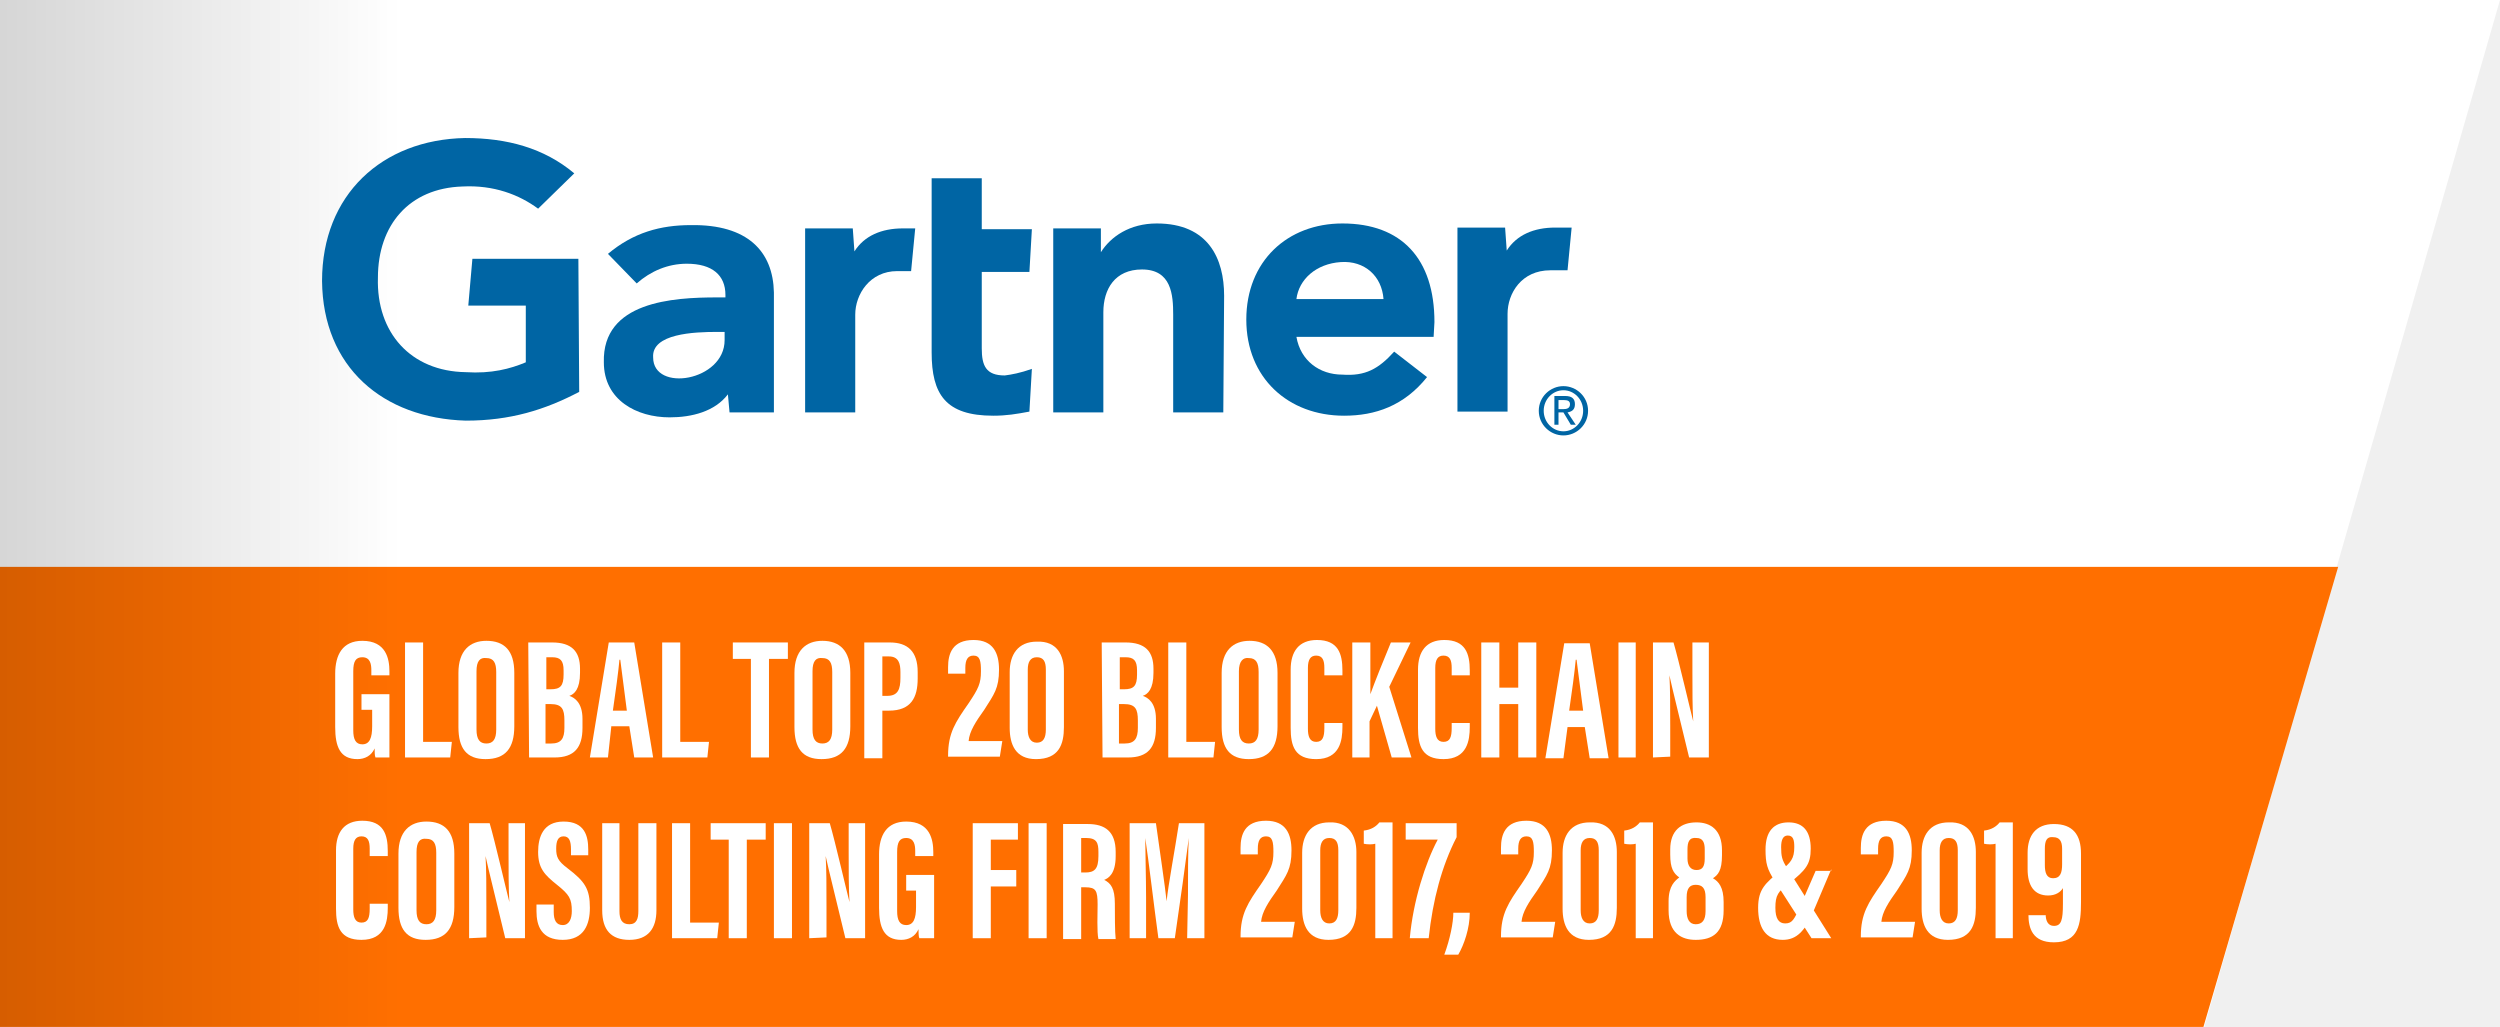
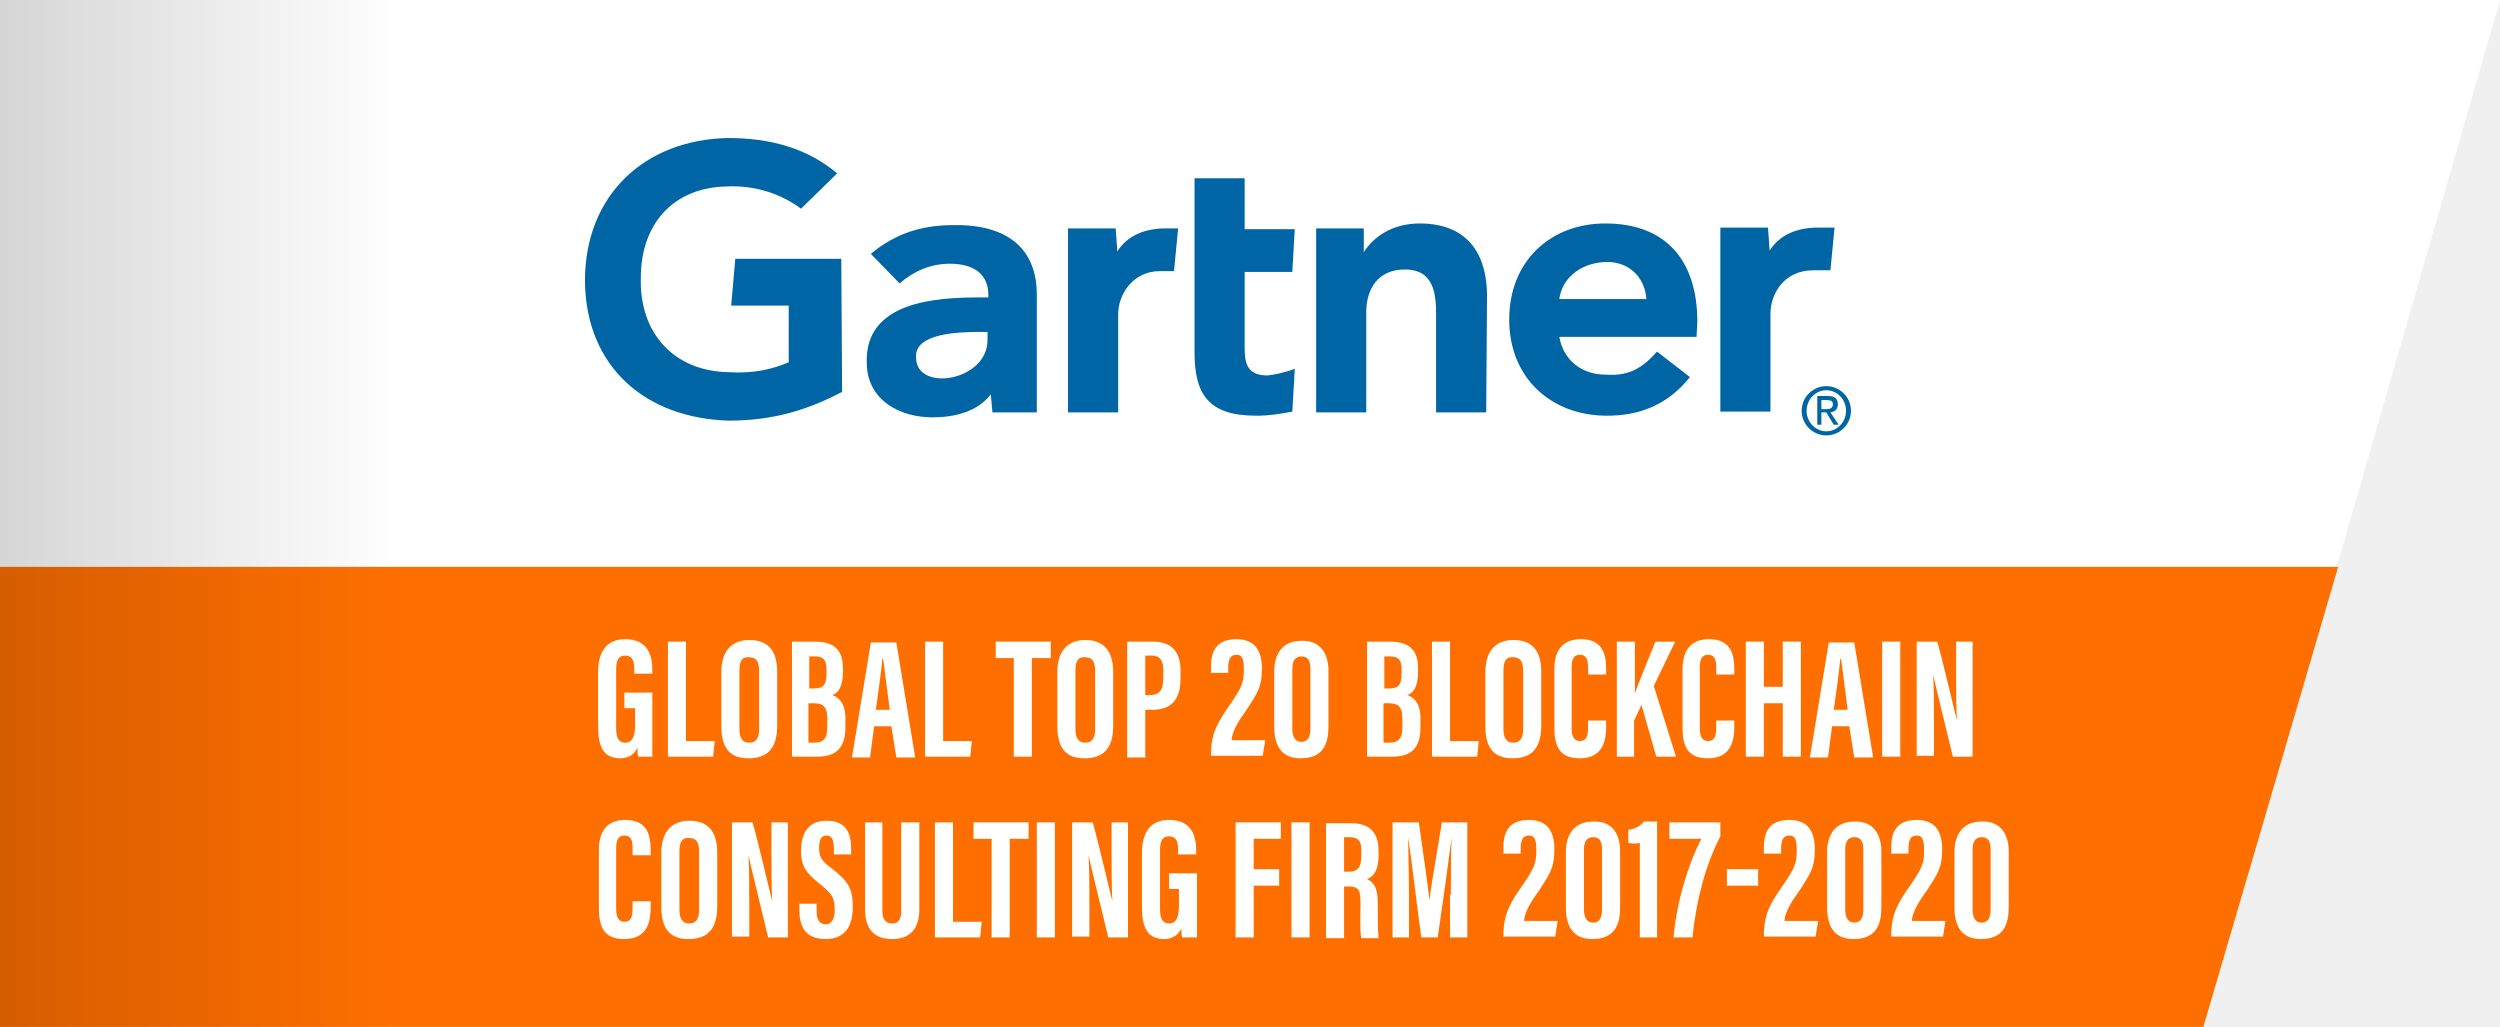
<svg xmlns="http://www.w3.org/2000/svg" version="1.1" id="Layer_1" x="0px" y="0px" viewBox="0 0 304.3 125" style="enable-background:new 0 0 304.3 125;" xml:space="preserve">
  <style type="text/css">
- 	.st0{fill:#ffffff;}
- 	.st1{fill:#ff6f00;}
+ 	.st0{fill:#FFFFFF;}
+ 	.st1{fill:#FF6F00;}
	.st2{opacity:0.2;fill:url(#SVGID_1_);enable-background:new    ;}
	.st3{fill:#0065A4;}
</style>
  <polygon id="Fill-1" class="st0" points="-11.6,0 -11.6,125 268.3,125 304.3,0 62.3,0 " />
  <polygon id="Fill-2" class="st1" points="268.2,125 -11.7,125 -11.7,69 284.6,69 " />
-   <linearGradient id="SVGID_1_" gradientUnits="userSpaceOnUse" x1="-11.6" y1="-890.61" x2="48.9" y2="-890.61" gradientTransform="matrix(1 0 0 -1 0 -828.1102)">
+   <linearGradient id="SVGID_1_" gradientUnits="userSpaceOnUse" x1="-11.6" y1="1658.61" x2="48.9" y2="1658.61" gradientTransform="matrix(1 0 0 1 0 -1596.11)">
    <stop offset="0" style="stop-color:#000000" />
    <stop offset="1" style="stop-color:#000000;stop-opacity:0" />
  </linearGradient>
  <rect x="-11.6" class="st2" width="60.5" height="125" />
  <g>
-     <path id="Fill-16" class="st3" d="M189.7,49.8v-1.1h0.7c0.4,0,0.7,0.1,0.7,0.5c0,0.5-0.4,0.6-0.8,0.6H189.7z M189.7,50.2h0.6   l0.9,1.5h0.6l-1-1.5c0.5-0.1,0.9-0.3,0.9-1s-0.4-1-1.2-1h-1.3v3.5h0.5V50.2z M190.3,53c1.6,0,3-1.3,3-3s-1.4-3-3-3s-3,1.3-3,3   S188.7,53,190.3,53z M187.9,50c0-1.4,1.1-2.5,2.4-2.5c1.3,0,2.4,1.1,2.4,2.5s-1.1,2.5-2.4,2.5S187.9,51.4,187.9,50z" />
-     <path id="Fill-11" class="st3" d="M191.3,27.7l-0.5,5.2h-2.1c-3.5,0-5.2,2.8-5.2,5.3v11.9h-6.1V27.7h5.8l0.2,2.8   c1.2-1.9,3.3-2.8,5.9-2.8H191.3z" />
-     <path id="Fill-12" class="st3" d="M148.9,50.2h-6.1V38.3c0-2.4-0.2-5.5-3.8-5.5c-3.3,0-4.7,2.4-4.7,5.2v12.2h-6.1V27.8h5.8v2.9   c1.2-1.9,3.5-3.5,6.8-3.5c6.3,0,8.2,4.3,8.2,8.8L148.9,50.2z" />
-     <path id="Fill-13" class="st3" d="M125.6,44.9l-0.3,5.2c-1.6,0.3-2.8,0.5-4.4,0.5c-5.8,0-7.5-2.6-7.5-7.7V21.7h6.1v6.2h6.1   l-0.3,5.2h-5.8v9.3c0,2.1,0.5,3.3,2.8,3.3C123.1,45.6,124.2,45.4,125.6,44.9" />
-     <path id="Fill-14" class="st3" d="M111.4,27.8l-0.5,5.2h-1.7c-3.3,0-5.1,2.8-5.1,5.3v11.9H98V27.8h5.8l0.2,2.8   c1.2-1.9,3.3-2.8,5.9-2.8H111.4z" />
-     <path id="Fill-15" class="st3" d="M70.5,47.7c-4.2,2.2-8.4,3.5-13.8,3.5c-10.1-0.3-17.4-6.5-17.5-17c0-10.5,7.3-17.2,17.4-17.4   c5.1,0,9.6,1.2,13.3,4.3l-4.4,4.3c-2.3-1.7-5.4-2.9-9.2-2.7C49.8,22.9,46,27.4,46,33.8c-0.2,6.7,4,11.4,10.7,11.5   c3.1,0.2,5.4-0.4,7.3-1.2v-6.9h-7l0.5-5.7h12.9L70.5,47.7z" />
-     <path id="Fill-16_1_" class="st3" d="M168.4,36.4c-0.2-2.8-2.3-4.7-5.2-4.5c-3,0.2-5.1,2.1-5.4,4.5H168.4z M174.5,41h-16.7   c0.5,2.9,2.8,4.6,5.6,4.6c2.8,0.2,4.4-0.7,6.3-2.8l4,3.1c-2.8,3.5-6.3,4.7-10.1,4.7c-6.8,0-11.9-4.6-11.9-11.7s5-11.7,11.7-11.7   c7.2,0,11.2,4.3,11.2,12L174.5,41z" />
-     <path id="Fill-17" class="st3" d="M88.2,40.4h-0.9c-2.8,0-8,0.2-7.8,3.1c0,4.3,8.7,2.9,8.7-2.1L88.2,40.4z M94.2,35.6v14.6h-5.4   L88.6,48c-1.6,2.1-4.4,2.8-7.1,2.8c-4,0-8-2.1-8-6.7c-0.2-7.4,8.4-7.9,13.8-7.9h1v-0.3c0-2.4-1.6-3.8-4.7-3.8   c-2.3,0-4.4,0.9-6.1,2.4L74,30.9c3.1-2.6,6.4-3.5,10.1-3.5C91,27.3,94.1,30.6,94.2,35.6z" />
+     <path id="Fill-16" class="st3" d="M221.7,49.8v-1.1h0.7c0.4,0,0.7,0.1,0.7,0.5c0,0.5-0.4,0.6-0.8,0.6H221.7z M221.7,50.2h0.6   l0.9,1.5h0.6l-1-1.5c0.5-0.1,0.9-0.3,0.9-1s-0.4-1-1.2-1h-1.3v3.5h0.5V50.2z M222.3,53c1.6,0,3-1.3,3-3s-1.4-3-3-3s-3,1.3-3,3   S220.7,53,222.3,53z M219.9,50c0-1.4,1.1-2.5,2.4-2.5c1.3,0,2.4,1.1,2.4,2.5s-1.1,2.5-2.4,2.5S219.9,51.4,219.9,50z" />
+     <path id="Fill-11" class="st3" d="M223.3,27.7l-0.5,5.2h-2.1c-3.5,0-5.2,2.8-5.2,5.3v11.9h-6.1V27.7h5.8l0.2,2.8   c1.2-1.9,3.3-2.8,5.9-2.8H223.3z" />
+     <path id="Fill-12" class="st3" d="M180.9,50.2h-6.1V38.3c0-2.4-0.2-5.5-3.8-5.5c-3.3,0-4.7,2.4-4.7,5.2v12.2h-6.1V27.8h5.8v2.9   c1.2-1.9,3.5-3.5,6.8-3.5c6.3,0,8.2,4.3,8.2,8.8L180.9,50.2z" />
+     <path id="Fill-13" class="st3" d="M157.6,44.9l-0.3,5.2c-1.6,0.3-2.8,0.5-4.4,0.5c-5.8,0-7.5-2.6-7.5-7.7V21.7h6.1v6.2h6.1   l-0.3,5.2h-5.8v9.3c0,2.1,0.5,3.3,2.8,3.3C155.1,45.6,156.2,45.4,157.6,44.9" />
+     <path id="Fill-14" class="st3" d="M143.4,27.8l-0.5,5.2h-1.7c-3.3,0-5.1,2.8-5.1,5.3v11.9H130V27.8h5.8l0.2,2.8   c1.2-1.9,3.3-2.8,5.9-2.8H143.4z" />
+     <path id="Fill-15" class="st3" d="M102.5,47.7c-4.2,2.2-8.4,3.5-13.8,3.5c-10.1-0.3-17.4-6.5-17.5-17c0-10.5,7.3-17.2,17.4-17.4   c5.1,0,9.6,1.2,13.3,4.3l-4.4,4.3c-2.3-1.7-5.4-2.9-9.2-2.7C81.8,22.9,78,27.4,78,33.8c-0.2,6.7,4,11.4,10.7,11.5   c3.1,0.2,5.4-0.4,7.3-1.2v-6.9h-7l0.5-5.7h12.9L102.5,47.7z" />
+     <path id="Fill-16_1_" class="st3" d="M200.4,36.4c-0.2-2.8-2.3-4.7-5.2-4.5c-3,0.2-5.1,2.1-5.4,4.5H200.4z M206.5,41h-16.7   c0.5,2.9,2.8,4.6,5.6,4.6c2.8,0.2,4.4-0.7,6.3-2.8l4,3.1c-2.8,3.5-6.3,4.7-10.1,4.7c-6.8,0-11.9-4.6-11.9-11.7s5-11.7,11.7-11.7   c7.2,0,11.2,4.3,11.2,12L206.5,41z" />
+     <path id="Fill-17" class="st3" d="M120.2,40.4h-0.9c-2.8,0-8,0.2-7.8,3.1c0,4.3,8.7,2.9,8.7-2.1L120.2,40.4z M126.2,35.6v14.6h-5.4   l-0.2-2.2c-1.6,2.1-4.4,2.8-7.1,2.8c-4,0-8-2.1-8-6.7c-0.2-7.4,8.4-7.9,13.8-7.9h1v-0.3c0-2.4-1.6-3.8-4.7-3.8   c-2.3,0-4.4,0.9-6.1,2.4l-3.5-3.6c3.1-2.6,6.4-3.5,10.1-3.5C123,27.3,126.1,30.6,126.2,35.6z" />
  </g>
  <g>
-     <path class="st0" d="M47.4,92.2h-1.7c-0.1-0.2-0.1-0.8-0.1-1.1c-0.4,0.9-1.2,1.3-2.1,1.3c-2.1,0-2.7-1.5-2.7-3.9V82   c0-2.3,0.9-4,3.3-4c2.9,0,3.3,2.2,3.3,3.7v0.5h-2.2v-0.6c0-0.7-0.1-1.6-1.1-1.6c-0.8,0-1.1,0.5-1.1,1.7v7.2c0,1.1,0.3,1.7,1.1,1.7   c0.9,0,1.2-0.8,1.2-2.2v-2H44v-1.9h3.4V92.2z" />
-     <path class="st0" d="M49.3,78.2h2.2v12.1H55l-0.2,1.9h-5.5V78.2z" />
-     <path class="st0" d="M62.6,81.9v6.5c0,2.7-1.1,4-3.5,4c-2.3,0-3.3-1.3-3.3-3.9v-6.6c0-2.7,1.4-3.9,3.4-3.9   C61.4,78,62.6,79.2,62.6,81.9z M58,81.7v7.1c0,1.2,0.4,1.7,1.2,1.7s1.2-0.5,1.2-1.7v-7c0-1.1-0.3-1.7-1.2-1.7   C58.4,80,58,80.5,58,81.7z" />
-     <path class="st0" d="M64.3,78.2h2.9c2.4,0,3.4,1.1,3.4,3.2v0.5c0,2-0.7,2.6-1.3,2.8c0.6,0.2,1.6,0.8,1.6,2.8v1.1   c0,2.4-1,3.6-3.4,3.6h-3.1L64.3,78.2L64.3,78.2z M67,83.9c1.2,0,1.6-0.4,1.6-1.8v-0.5c0-1.2-0.4-1.6-1.4-1.6h-0.7v3.9H67z    M66.4,90.5h0.7c1.2,0,1.6-0.6,1.6-1.9v-0.9c0-1.4-0.3-2-1.7-2h-0.6V90.5z" />
-     <path class="st0" d="M74.4,88.5L74,92.2h-2.2l2.3-14h3.1l2.3,14h-2.3l-0.6-3.8h-2.2V88.5z M76.3,86.5c-0.3-2.4-0.6-4.6-0.8-6.2   h-0.1c-0.1,1.2-0.5,4.2-0.8,6.2H76.3z" />
-     <path class="st0" d="M80.6,78.2h2.2v12.1h3.5l-0.2,1.9h-5.5V78.2z" />
-     <path class="st0" d="M91.5,80.2h-2.3v-2h6.7v2h-2.3v12h-2.2v-12H91.5z" />
-     <path class="st0" d="M103.5,81.9v6.5c0,2.7-1.1,4-3.5,4c-2.3,0-3.3-1.3-3.3-3.9v-6.6c0-2.7,1.4-3.9,3.4-3.9   C102.2,78,103.5,79.2,103.5,81.9z M98.9,81.7v7.1c0,1.2,0.4,1.7,1.2,1.7c0.8,0,1.2-0.5,1.2-1.7v-7c0-1.1-0.3-1.7-1.2-1.7   C99.3,80,98.9,80.5,98.9,81.7z" />
-     <path class="st0" d="M105.2,78.2h3.1c2.2,0,3.4,1.1,3.4,3.6v0.8c0,2.3-0.8,3.9-3.5,3.9h-0.8v5.8h-2.2V78.2z M107.4,84.7h0.6   c1.3,0,1.6-0.8,1.6-2.2v-0.7c0-1-0.2-1.9-1.4-1.9h-0.8C107.4,79.9,107.4,84.7,107.4,84.7z" />
-     <path class="st0" d="M115.4,92.2V92c0-2.8,0.9-4.1,2.5-6.4c1.2-1.8,1.5-2.4,1.5-3.9c0-1.2-0.1-1.9-0.9-1.9c-0.7,0-1,0.5-1,1.5V82   h-2.1v-0.8c0-1.6,0.5-3.3,3.1-3.3c2.4,0,3.1,1.6,3.1,3.6c0,2.3-0.6,3-1.8,4.9c-1,1.4-1.8,2.6-1.9,3.8h4.1l-0.3,1.9h-6.3V92.2z" />
-     <path class="st0" d="M129.5,81.7v6.8c0,2.1-0.6,3.9-3.4,3.9c-2.5,0-3.2-1.8-3.2-3.8v-6.8c0-2.1,1-3.7,3.3-3.7   C128.7,78,129.5,79.8,129.5,81.7z M125.1,81.5v7.3c0,0.9,0.3,1.6,1.1,1.6c0.8,0,1.1-0.6,1.1-1.6v-7.3c0-1-0.3-1.5-1.1-1.5   S125.1,80.6,125.1,81.5z" />
-     <path class="st0" d="M134.1,78.2h2.9c2.4,0,3.4,1.1,3.4,3.2v0.5c0,2-0.7,2.6-1.3,2.8c0.6,0.2,1.6,0.8,1.6,2.8v1.1   c0,2.4-1,3.6-3.4,3.6h-3.1L134.1,78.2L134.1,78.2z M136.8,83.9c1.2,0,1.6-0.4,1.6-1.8v-0.5c0-1.2-0.4-1.6-1.4-1.6h-0.7v3.9H136.8z    M136.2,90.5h0.7c1.2,0,1.6-0.6,1.6-1.9v-0.9c0-1.4-0.3-2-1.7-2h-0.6V90.5z" />
-     <path class="st0" d="M142.2,78.2h2.2v12.1h3.5l-0.2,1.9h-5.5V78.2z" />
-     <path class="st0" d="M155.5,81.9v6.5c0,2.7-1.1,4-3.5,4c-2.3,0-3.3-1.3-3.3-3.9v-6.6c0-2.7,1.4-3.9,3.4-3.9   C154.2,78,155.5,79.2,155.5,81.9z M150.8,81.7v7.1c0,1.2,0.4,1.7,1.2,1.7s1.2-0.5,1.2-1.7v-7c0-1.1-0.3-1.7-1.2-1.7   C151.3,80,150.8,80.5,150.8,81.7z" />
-     <path class="st0" d="M163.4,88v0.5c0,1.6-0.3,3.9-3.2,3.9c-2.6,0-3.1-1.6-3.1-3.8v-7.1c0-2.2,1-3.6,3.2-3.6c2.6,0,3.1,1.7,3.1,3.7   v0.6h-2.2v-0.9c0-0.9-0.2-1.5-1-1.5c-0.7,0-1,0.5-1,1.5v7.4c0,0.9,0.2,1.6,1,1.6s1-0.6,1-1.7V88H163.4z" />
-     <path class="st0" d="M164.7,78.2h2.1v6.3l0,0c0.5-1.4,1.7-4.4,2.5-6.3h2.4l-2.6,5.4l2.7,8.6h-2.4l-1.8-6.3l-0.9,1.9v4.4h-2.1v-14   H164.7z" />
-     <path class="st0" d="M178.9,88v0.5c0,1.6-0.3,3.9-3.2,3.9c-2.6,0-3.1-1.6-3.1-3.8v-7.1c0-2.2,1-3.6,3.2-3.6c2.6,0,3.1,1.7,3.1,3.7   v0.6h-2.2v-0.9c0-0.9-0.2-1.5-1-1.5c-0.7,0-1,0.5-1,1.5v7.4c0,0.9,0.2,1.6,1,1.6s1-0.6,1-1.7V88H178.9z" />
-     <path class="st0" d="M180.3,78.2h2.2v5.5h2.3v-5.5h2.2v14h-2.2v-6.5h-2.3v6.5h-2.2V78.2z" />
-     <path class="st0" d="M190.8,88.5l-0.5,3.8h-2.2l2.3-14h3.1l2.3,14h-2.3l-0.6-3.8H190.8z M192.7,86.5c-0.3-2.4-0.6-4.6-0.8-6.2h-0.1   c-0.1,1.2-0.5,4.2-0.8,6.2H192.7z" />
-     <path class="st0" d="M199.1,78.2v14H197v-14H199.1z" />
-     <path class="st0" d="M201.2,92.2v-14h2.5c0.6,2,2.2,8.9,2.4,9.6l0,0c-0.1-1.7-0.1-3.7-0.1-6v-3.6h2v14h-2.4   c-0.4-1.7-2.3-9.4-2.4-10l0,0c0.1,1.7,0.1,3.6,0.1,6.1v3.8L201.2,92.2L201.2,92.2z" />
-     <path class="st0" d="M47.2,110v0.5c0,1.6-0.3,3.9-3.2,3.9c-2.6,0-3.1-1.6-3.1-3.8v-7.1c0-2.2,1-3.6,3.2-3.6c2.6,0,3.1,1.7,3.1,3.7   v0.6H45v-0.9c0-0.9-0.2-1.5-1-1.5c-0.7,0-1,0.5-1,1.5v7.4c0,0.9,0.2,1.6,1,1.6s1-0.6,1-1.7V110H47.2z" />
-     <path class="st0" d="M55.3,103.9v6.5c0,2.7-1.1,4-3.5,4c-2.3,0-3.3-1.3-3.3-3.9v-6.6c0-2.7,1.4-3.9,3.4-3.9   C54.1,100,55.3,101.2,55.3,103.9z M50.7,103.7v7.1c0,1.2,0.4,1.7,1.2,1.7s1.2-0.5,1.2-1.7v-7c0-1.1-0.3-1.7-1.2-1.7   C51.1,102,50.7,102.5,50.7,103.7z" />
-     <path class="st0" d="M57.1,114.2v-14h2.5c0.6,2,2.2,8.9,2.4,9.6l0,0c-0.1-1.7-0.1-3.7-0.1-6v-3.6h2v14h-2.4   c-0.4-1.7-2.3-9.4-2.4-10l0,0c0.1,1.7,0.1,3.6,0.1,6.1v3.8L57.1,114.2L57.1,114.2z" />
-     <path class="st0" d="M67.4,110.1v0.9c0,1,0.3,1.6,1.1,1.6c0.8,0,1.1-0.8,1.1-1.7c0-1.5-0.3-2-1.8-3.2s-2.3-2-2.3-4   c0-1.8,0.6-3.7,3.1-3.7c2.6,0,3,1.8,3,3.4v0.7h-2.1v-0.7c0-1-0.2-1.6-0.9-1.6c-0.7,0-0.9,0.6-0.9,1.5c0,1,0.2,1.5,1.4,2.4   c2.1,1.6,2.7,2.5,2.7,4.8c0,2-0.7,3.9-3.3,3.9c-2.6,0-3.2-1.7-3.2-3.5v-0.8L67.4,110.1L67.4,110.1z" />
-     <path class="st0" d="M75.4,100.2v10.7c0,1,0.3,1.6,1.2,1.6c0.9,0,1.1-0.7,1.1-1.6v-10.7h2.2v10.6c0,2.2-1,3.6-3.3,3.6   c-2.2,0-3.3-1.2-3.3-3.6v-10.6H75.4z" />
-     <path class="st0" d="M81.8,100.2H84v12.1h3.5l-0.2,1.9h-5.5V100.2z" />
-     <path class="st0" d="M88.8,102.2h-2.3v-2h6.7v2h-2.3v12h-2.2v-12H88.8z" />
-     <path class="st0" d="M96.4,100.2v14h-2.2v-14H96.4z" />
-     <path class="st0" d="M98.5,114.2v-14h2.5c0.6,2,2.2,8.9,2.4,9.6l0,0c-0.1-1.7-0.1-3.7-0.1-6v-3.6h2v14h-2.4   c-0.4-1.7-2.3-9.4-2.4-10l0,0c0.1,1.7,0.1,3.6,0.1,6.1v3.8L98.5,114.2L98.5,114.2z" />
-     <path class="st0" d="M113.6,114.2h-1.7c-0.1-0.2-0.1-0.8-0.1-1.1c-0.4,0.9-1.2,1.3-2.1,1.3c-2.1,0-2.7-1.5-2.7-3.9V104   c0-2.3,0.9-4,3.3-4c2.9,0,3.3,2.2,3.3,3.7v0.5h-2.2v-0.6c0-0.7-0.1-1.6-1.1-1.6c-0.8,0-1.1,0.5-1.1,1.7v7.2c0,1.1,0.3,1.7,1.1,1.7   c0.9,0,1.2-0.8,1.2-2.2v-2h-1.2v-1.9h3.4v7.7H113.6z" />
-     <path class="st0" d="M118.4,100.2h5.5v2h-3.3v3.7h3.1v2h-3.1v6.3h-2.2V100.2z" />
-     <path class="st0" d="M127.4,100.2v14h-2.2v-14H127.4z" />
-     <path class="st0" d="M131.6,108v6.3h-2.2v-14h3c2.1,0,3.4,0.9,3.4,3.4v0.5c0,2.2-0.9,2.7-1.4,2.9c0.8,0.4,1.3,1,1.3,2.9   c0,1.2,0,3.5,0.1,4.3h-2.1c-0.2-0.8-0.1-3.2-0.1-4.2c0-1.7-0.2-2.1-1.5-2.1L131.6,108L131.6,108z M131.6,106.2h0.5   c1.1,0,1.6-0.4,1.6-2v-0.5c0-1.1-0.2-1.7-1.5-1.7h-0.6V106.2z" />
-     <path class="st0" d="M144.6,109c0-2.4,0-5.4,0.1-7l0,0c-0.3,2.4-1.1,8.1-1.7,12.2h-2c-0.5-3.6-1.2-9.6-1.6-12.2l0,0   c0,1.6,0.1,4.8,0.1,7.2v5h-2v-14h3.2c0.5,3.6,1.1,7.6,1.3,9.5l0,0c0.2-2,1-6.2,1.5-9.5h3.1v14h-2.1L144.6,109L144.6,109z" />
-     <path class="st0" d="M151,114.2V114c0-2.8,0.9-4.1,2.5-6.4c1.2-1.8,1.5-2.4,1.5-3.9c0-1.2-0.1-1.9-0.9-1.9c-0.7,0-1,0.5-1,1.5v0.7   H151v-0.8c0-1.6,0.5-3.3,3.1-3.3c2.4,0,3.1,1.6,3.1,3.6c0,2.3-0.6,3-1.8,4.9c-1,1.4-1.8,2.6-1.9,3.8h4.1l-0.3,1.9H151V114.2z" />
-     <path class="st0" d="M165.1,103.7v6.8c0,2.1-0.6,3.9-3.4,3.9c-2.5,0-3.2-1.8-3.2-3.8v-6.8c0-2.1,1-3.7,3.3-3.7   C164.2,100,165.1,101.8,165.1,103.7z M160.7,103.5v7.3c0,0.9,0.3,1.6,1.1,1.6s1.1-0.6,1.1-1.6v-7.3c0-1-0.3-1.5-1.1-1.5   S160.7,102.6,160.7,103.5z" />
-     <path class="st0" d="M167.4,114.2v-11.5c-0.3,0.1-1,0.1-1.4,0v-1.6c0.9-0.1,1.5-0.5,1.9-1h1.6v14.1H167.4z" />
-     <path class="st0" d="M177.3,100.2v1.7c-1.8,3.5-2.9,7.6-3.4,12.3h-2.3c0.4-4.5,1.9-9.2,3.4-12h-3.9v-2H177.3z" />
-     <path class="st0" d="M175.8,116.2c0.7-1.9,1.1-3.9,1.1-5.1h2c0,1.9-0.7,3.9-1.4,5.1H175.8z" />
-     <path class="st0" d="M182.7,114.2V114c0-2.8,0.9-4.1,2.5-6.4c1.2-1.8,1.5-2.4,1.5-3.9c0-1.2-0.1-1.9-0.9-1.9c-0.7,0-1,0.5-1,1.5   v0.7h-2.1v-0.8c0-1.6,0.5-3.3,3.1-3.3c2.4,0,3.1,1.6,3.1,3.6c0,2.3-0.6,3-1.8,4.9c-1,1.4-1.8,2.6-1.9,3.8h4.1l-0.3,1.9h-6.3V114.2z   " />
-     <path class="st0" d="M196.8,103.7v6.8c0,2.1-0.6,3.9-3.4,3.9c-2.5,0-3.2-1.8-3.2-3.8v-6.8c0-2.1,1-3.7,3.3-3.7   C196,100,196.8,101.8,196.8,103.7z M192.4,103.5v7.3c0,0.9,0.3,1.6,1.1,1.6s1.1-0.6,1.1-1.6v-7.3c0-1-0.3-1.5-1.1-1.5   S192.4,102.6,192.4,103.5z" />
-     <path class="st0" d="M199.1,114.2v-11.5c-0.3,0.1-1,0.1-1.4,0v-1.6c0.9-0.1,1.5-0.5,1.9-1h1.6v14.1H199.1z" />
-     <path class="st0" d="M203.1,110.8v-1.1c0-1.9,0.8-2.5,1.3-2.9c-0.7-0.5-1.1-1.1-1.1-2.8v-0.6c0-2.3,1.3-3.3,3.2-3.3   c1.7,0,3.1,0.9,3.1,3.4v0.6c0,1.9-0.5,2.4-1.1,2.8c0.7,0.4,1.3,1.1,1.3,2.9v1c0,2.7-1.3,3.6-3.4,3.6   C204.7,114.4,203.1,113.6,203.1,110.8z M207.6,110.9v-1.7c0-1.1-0.4-1.5-1.2-1.5c-0.7,0-1.1,0.4-1.1,1.5v1.7c0,0.9,0.3,1.6,1.1,1.6   C207.2,112.5,207.6,112,207.6,110.9z M205.4,103.4v1.1c0,0.9,0.4,1.4,1.1,1.4c0.7,0,1-0.4,1-1.4v-1.1c0-0.8-0.2-1.4-1-1.4   C205.6,101.9,205.4,102.5,205.4,103.4z" />
-     <path class="st0" d="M222.9,105.8l-2.2,5.2c-1,2.3-2,3.4-3.7,3.4c-2.1,0-3-1.5-3-3.9c0-2.3,0.9-3,2.7-4.5c1.3-1,1.7-1.5,1.7-2.9   c0-0.8-0.1-1.4-0.8-1.4c-0.6,0-0.8,0.6-0.8,1.4c0,1.1,0.1,1.6,0.7,2.5l5.4,8.6h-2.4l-4.5-7c-0.9-1.4-1.1-2.1-1.1-3.8   c0-2.2,1-3.3,2.8-3.3s2.7,1.1,2.7,3.2c0,1.9-0.6,2.6-2.6,4.2c-1.4,1-1.7,1.5-1.7,3c0,1.3,0.4,1.9,1.2,1.9c0.9,0,1.1-0.6,1.7-1.8   l2-4.6h1.9V105.8z" />
-     <path class="st0" d="M226.5,114.2V114c0-2.8,0.9-4.1,2.5-6.4c1.2-1.8,1.5-2.4,1.5-3.9c0-1.2-0.1-1.9-0.9-1.9c-0.7,0-1,0.5-1,1.5   v0.7h-2.1v-0.8c0-1.6,0.5-3.3,3.1-3.3c2.4,0,3.1,1.6,3.1,3.6c0,2.3-0.6,3-1.8,4.9c-1,1.4-1.8,2.6-1.9,3.8h4.1l-0.3,1.9h-6.3V114.2z   " />
-     <path class="st0" d="M240.5,103.7v6.8c0,2.1-0.6,3.9-3.4,3.9c-2.5,0-3.2-1.8-3.2-3.8v-6.8c0-2.1,1-3.7,3.3-3.7   C239.7,100,240.5,101.8,240.5,103.7z M236.1,103.5v7.3c0,0.9,0.3,1.6,1.1,1.6s1.1-0.6,1.1-1.6v-7.3c0-1-0.3-1.5-1.1-1.5   C236.4,102,236.1,102.6,236.1,103.5z" />
-     <path class="st0" d="M242.9,114.2v-11.5c-0.3,0.1-1,0.1-1.4,0v-1.6c0.9-0.1,1.5-0.5,1.9-1h1.6v14.1H242.9z" />
-     <path class="st0" d="M249,111.1v0.2c0,0.8,0.3,1.4,1,1.4c0.9,0,1.1-0.7,1.1-2.7v-1.9c-0.3,0.5-0.9,0.9-1.8,0.9   c-1.7,0-2.5-1.2-2.5-3.2v-2c0-2.1,1-3.5,3.2-3.5c2.3,0,3.3,1.3,3.3,3.6v5.9c0,2.7-0.3,4.9-3.3,4.9c-2.6,0-3.1-1.7-3.1-3.4v0.1h2.1   V111.1z M248.9,103.3v2c0,0.9,0.2,1.6,1,1.6c0.9,0,1.1-0.7,1.1-1.7v-1.9c0-0.9-0.3-1.4-1.1-1.4   C249.1,101.8,248.9,102.4,248.9,103.3z" />
+     <path class="st0" d="M79.4,92.1h-1.7c-0.1-0.2-0.1-0.8-0.1-1.1c-0.4,0.9-1.2,1.3-2.1,1.3c-2.1,0-2.7-1.5-2.7-3.9v-6.6   c0-2.3,0.9-4,3.3-4c2.9,0,3.3,2.2,3.3,3.7V82h-2.2v-0.6c0-0.7-0.1-1.6-1.1-1.6c-0.8,0-1.1,0.5-1.1,1.7v7.2c0,1.1,0.3,1.7,1.1,1.7   c0.9,0,1.2-0.8,1.2-2.2v-2H76v-1.9h3.4V92.1z" />
+     <path class="st0" d="M81.3,78.1h2.2v12.1H87l-0.2,1.9h-5.5V78.1z" />
+     <path class="st0" d="M94.6,81.8v6.5c0,2.7-1.1,4-3.5,4c-2.3,0-3.3-1.3-3.3-3.9v-6.6c0-2.7,1.4-3.9,3.4-3.9   C93.4,77.9,94.6,79.1,94.6,81.8z M90,81.6v7.1c0,1.2,0.4,1.7,1.2,1.7c0.8,0,1.2-0.5,1.2-1.7v-7c0-1.1-0.3-1.7-1.2-1.7   C90.4,79.9,90,80.4,90,81.6z" />
+     <path class="st0" d="M96.3,78.1h2.9c2.4,0,3.4,1.1,3.4,3.2v0.5c0,2-0.7,2.6-1.3,2.8c0.6,0.2,1.6,0.8,1.6,2.8v1.1   c0,2.4-1,3.6-3.4,3.6h-3.1V78.1z M99,83.8c1.2,0,1.6-0.4,1.6-1.8v-0.5c0-1.2-0.4-1.6-1.4-1.6h-0.7v3.9H99z M98.4,90.4h0.7   c1.2,0,1.6-0.6,1.6-1.9v-0.9c0-1.4-0.3-2-1.7-2h-0.6V90.4z" />
+     <path class="st0" d="M106.4,88.4l-0.5,3.8h-2.2l2.3-14h3.1l2.3,14h-2.3l-0.6-3.8H106.4z M108.3,86.4c-0.3-2.4-0.6-4.6-0.8-6.2h-0.1   c-0.1,1.2-0.5,4.2-0.8,6.2H108.3z" />
+     <path class="st0" d="M112.6,78.1h2.2v12.1h3.5l-0.2,1.9h-5.5V78.1z" />
+     <path class="st0" d="M123.5,80.1h-2.3v-2h6.7v2h-2.3v12h-2.2V80.1z" />
+     <path class="st0" d="M135.5,81.8v6.5c0,2.7-1.1,4-3.5,4c-2.3,0-3.3-1.3-3.3-3.9v-6.6c0-2.7,1.4-3.9,3.4-3.9   C134.2,77.9,135.5,79.1,135.5,81.8z M130.9,81.6v7.1c0,1.2,0.4,1.7,1.2,1.7c0.8,0,1.2-0.5,1.2-1.7v-7c0-1.1-0.3-1.7-1.2-1.7   C131.3,79.9,130.9,80.4,130.9,81.6z" />
+     <path class="st0" d="M137.2,78.1h3.1c2.2,0,3.4,1.1,3.4,3.6v0.8c0,2.3-0.8,3.9-3.5,3.9h-0.8v5.8h-2.2V78.1z M139.4,84.6h0.6   c1.3,0,1.6-0.8,1.6-2.2v-0.7c0-1-0.2-1.9-1.4-1.9h-0.8V84.6z" />
+     <path class="st0" d="M147.4,92.1v-0.2c0-2.8,0.9-4.1,2.5-6.4c1.2-1.8,1.5-2.4,1.5-3.9c0-1.2-0.1-1.9-0.9-1.9c-0.7,0-1,0.5-1,1.5   v0.7h-2.1v-0.8c0-1.6,0.5-3.3,3.1-3.3c2.4,0,3.1,1.6,3.1,3.6c0,2.3-0.6,3-1.8,4.9c-1,1.4-1.8,2.6-1.9,3.8h4.1l-0.3,1.9H147.4z" />
+     <path class="st0" d="M161.7,81.6v6.8c0,2.1-0.6,3.9-3.4,3.9c-2.5,0-3.2-1.8-3.2-3.8v-6.8c0-2.1,1-3.7,3.3-3.7   C160.8,77.9,161.7,79.7,161.7,81.6z M157.3,81.4v7.3c0,0.9,0.3,1.6,1.1,1.6c0.8,0,1.1-0.6,1.1-1.6v-7.3c0-1-0.3-1.5-1.1-1.5   C157.6,79.9,157.3,80.5,157.3,81.4z" />
+     <path class="st0" d="M166.3,78.1h2.9c2.4,0,3.4,1.1,3.4,3.2v0.5c0,2-0.7,2.6-1.3,2.8c0.6,0.2,1.6,0.8,1.6,2.8v1.1   c0,2.4-1,3.6-3.4,3.6h-3.1V78.1z M169,83.8c1.2,0,1.6-0.4,1.6-1.8v-0.5c0-1.2-0.4-1.6-1.4-1.6h-0.7v3.9H169z M168.4,90.4h0.7   c1.2,0,1.6-0.6,1.6-1.9v-0.9c0-1.4-0.3-2-1.7-2h-0.6V90.4z" />
+     <path class="st0" d="M174.3,78.1h2.2v12.1h3.5l-0.2,1.9h-5.5V78.1z" />
+     <path class="st0" d="M187.6,81.8v6.5c0,2.7-1.1,4-3.5,4c-2.3,0-3.3-1.3-3.3-3.9v-6.6c0-2.7,1.4-3.9,3.4-3.9   C186.4,77.9,187.6,79.1,187.6,81.8z M183,81.6v7.1c0,1.2,0.4,1.7,1.2,1.7c0.8,0,1.2-0.5,1.2-1.7v-7c0-1.1-0.3-1.7-1.2-1.7   C183.4,79.9,183,80.4,183,81.6z" />
+     <path class="st0" d="M195.5,87.9v0.5c0,1.6-0.3,3.9-3.2,3.9c-2.6,0-3.1-1.6-3.1-3.8v-7.1c0-2.2,1-3.6,3.2-3.6   c2.6,0,3.1,1.7,3.1,3.7v0.6h-2.2v-0.9c0-0.9-0.2-1.5-1-1.5c-0.7,0-1,0.5-1,1.5v7.4c0,0.9,0.2,1.6,1,1.6c0.8,0,1-0.6,1-1.7v-0.8   H195.5z" />
+     <path class="st0" d="M196.9,78.1h2.1v6.3h0c0.5-1.4,1.7-4.4,2.5-6.3h2.4l-2.6,5.4l2.7,8.6h-2.4l-1.8-6.3l-0.9,1.9v4.4h-2.1V78.1z" />
+     <path class="st0" d="M211.1,87.9v0.5c0,1.6-0.3,3.9-3.2,3.9c-2.6,0-3.1-1.6-3.1-3.8v-7.1c0-2.2,1-3.6,3.2-3.6   c2.6,0,3.1,1.7,3.1,3.7v0.6h-2.2v-0.9c0-0.9-0.2-1.5-1-1.5c-0.7,0-1,0.5-1,1.5v7.4c0,0.9,0.2,1.6,1,1.6c0.8,0,1-0.6,1-1.7v-0.8   H211.1z" />
+     <path class="st0" d="M212.5,78.1h2.2v5.5h2.3v-5.5h2.2v14h-2.2v-6.5h-2.3v6.5h-2.2V78.1z" />
+     <path class="st0" d="M223,88.4l-0.5,3.8h-2.2l2.3-14h3.1l2.3,14h-2.3l-0.6-3.8H223z M224.9,86.4c-0.3-2.4-0.6-4.6-0.8-6.2H224   c-0.1,1.2-0.5,4.2-0.8,6.2H224.9z" />
+     <path class="st0" d="M231.3,78.1v14h-2.2v-14H231.3z" />
+     <path class="st0" d="M233.3,92.1v-14h2.5c0.6,2,2.2,8.9,2.4,9.6h0c-0.1-1.7-0.1-3.7-0.1-6v-3.6h2v14h-2.4c-0.4-1.7-2.3-9.4-2.4-10   h0c0.1,1.7,0.1,3.6,0.1,6.1v3.8H233.3z" />
+     <path class="st0" d="M79.2,109.9v0.5c0,1.6-0.3,3.9-3.2,3.9c-2.6,0-3.1-1.6-3.1-3.8v-7.1c0-2.2,1-3.6,3.2-3.6   c2.6,0,3.1,1.7,3.1,3.7v0.6h-2.2v-0.9c0-0.9-0.2-1.5-1-1.5c-0.7,0-1,0.5-1,1.5v7.4c0,0.9,0.2,1.6,1,1.6c0.8,0,1-0.6,1-1.7v-0.8   H79.2z" />
+     <path class="st0" d="M87.3,103.8v6.5c0,2.7-1.1,4-3.5,4c-2.3,0-3.3-1.3-3.3-3.9v-6.6c0-2.7,1.4-3.9,3.4-3.9   C86.1,99.9,87.3,101.1,87.3,103.8z M82.7,103.6v7.1c0,1.2,0.4,1.7,1.2,1.7c0.8,0,1.2-0.5,1.2-1.7v-7c0-1.1-0.3-1.7-1.2-1.7   C83.1,101.9,82.7,102.4,82.7,103.6z" />
+     <path class="st0" d="M89.1,114.1v-14h2.5c0.6,2,2.2,8.9,2.4,9.6h0c-0.1-1.7-0.1-3.7-0.1-6v-3.6h2v14h-2.4c-0.4-1.7-2.3-9.4-2.4-10   h0c0.1,1.7,0.1,3.6,0.1,6.1v3.8H89.1z" />
+     <path class="st0" d="M99.4,110v0.9c0,1,0.3,1.6,1.1,1.6c0.8,0,1.1-0.8,1.1-1.7c0-1.5-0.3-2-1.8-3.2c-1.5-1.2-2.3-2-2.3-4   c0-1.8,0.6-3.7,3.1-3.7c2.6,0,3,1.8,3,3.4v0.7h-2.1v-0.7c0-1-0.2-1.6-0.9-1.6c-0.7,0-0.9,0.6-0.9,1.5c0,1,0.2,1.5,1.4,2.4   c2.1,1.6,2.7,2.5,2.7,4.8c0,2-0.7,3.9-3.3,3.9c-2.6,0-3.2-1.7-3.2-3.5V110H99.4z" />
+     <path class="st0" d="M107.4,100.1v10.7c0,1,0.3,1.6,1.2,1.6c0.9,0,1.1-0.7,1.1-1.6v-10.7h2.2v10.6c0,2.2-1,3.6-3.3,3.6   c-2.2,0-3.3-1.2-3.3-3.6v-10.6H107.4z" />
+     <path class="st0" d="M113.8,100.1h2.2v12.1h3.5l-0.2,1.9h-5.5V100.1z" />
+     <path class="st0" d="M120.8,102.1h-2.3v-2h6.7v2h-2.3v12h-2.2V102.1z" />
+     <path class="st0" d="M128.4,100.1v14h-2.2v-14H128.4z" />
+     <path class="st0" d="M130.5,114.1v-14h2.5c0.6,2,2.2,8.9,2.4,9.6h0c-0.1-1.7-0.1-3.7-0.1-6v-3.6h2v14h-2.4c-0.4-1.7-2.3-9.4-2.4-10   h0c0.1,1.7,0.1,3.6,0.1,6.1v3.8H130.5z" />
+     <path class="st0" d="M145.6,114.1h-1.7c-0.1-0.2-0.1-0.8-0.1-1.1c-0.4,0.9-1.2,1.3-2.1,1.3c-2.1,0-2.7-1.5-2.7-3.9v-6.6   c0-2.3,0.9-4,3.3-4c2.9,0,3.3,2.2,3.3,3.7v0.5h-2.2v-0.6c0-0.7-0.1-1.6-1.1-1.6c-0.8,0-1.1,0.5-1.1,1.7v7.2c0,1.1,0.3,1.7,1.1,1.7   c0.9,0,1.2-0.8,1.2-2.2v-2h-1.2v-1.9h3.4V114.1z" />
+     <path class="st0" d="M150.4,100.1h5.5v2h-3.3v3.7h3.1v2h-3.1v6.3h-2.2V100.1z" />
+     <path class="st0" d="M159.4,100.1v14h-2.2v-14H159.4z" />
+     <path class="st0" d="M163.6,107.9v6.3h-2.2v-14h3c2.1,0,3.4,0.9,3.4,3.4v0.5c0,2.2-0.9,2.7-1.4,2.9c0.8,0.4,1.3,1,1.3,2.9   c0,1.2,0,3.5,0.1,4.3h-2.1c-0.2-0.8-0.1-3.2-0.1-4.2c0-1.7-0.2-2.1-1.5-2.1H163.6z M163.6,106.1h0.5c1.1,0,1.6-0.4,1.6-2v-0.5   c0-1.1-0.2-1.7-1.5-1.7h-0.6V106.1z" />
+     <path class="st0" d="M176.6,108.9c0-2.4,0-5.4,0.1-7h0c-0.3,2.4-1.1,8.1-1.7,12.2h-2c-0.5-3.6-1.2-9.6-1.6-12.2h0   c0,1.6,0.1,4.8,0.1,7.2v5h-2v-14h3.2c0.5,3.6,1.1,7.6,1.3,9.5h0c0.2-2,1-6.2,1.5-9.5h3.1v14h-2.1V108.9z" />
+     <path class="st0" d="M183,114.1v-0.2c0-2.8,0.9-4.1,2.5-6.4c1.2-1.8,1.5-2.4,1.5-3.9c0-1.2-0.1-1.9-0.9-1.9c-0.7,0-1,0.5-1,1.5v0.7   H183v-0.8c0-1.6,0.5-3.3,3.1-3.3c2.4,0,3.1,1.6,3.1,3.6c0,2.3-0.6,3-1.8,4.9c-1,1.4-1.8,2.6-1.9,3.8h4.1l-0.3,1.9H183z" />
+     <path class="st0" d="M197.2,103.6v6.8c0,2.1-0.6,3.9-3.4,3.9c-2.5,0-3.2-1.8-3.2-3.8v-6.8c0-2.1,1-3.7,3.3-3.7   C196.4,99.9,197.2,101.7,197.2,103.6z M192.8,103.4v7.3c0,0.9,0.3,1.6,1.1,1.6c0.8,0,1.1-0.6,1.1-1.6v-7.3c0-1-0.3-1.5-1.1-1.5   C193.1,101.9,192.8,102.5,192.8,103.4z" />
+     <path class="st0" d="M199.6,114.1v-11.5c-0.3,0.1-1,0.1-1.4,0V101c0.9-0.1,1.5-0.5,1.9-1h1.6v14.1H199.6z" />
+     <path class="st0" d="M209.4,100.1v1.7c-1.8,3.5-2.9,7.6-3.4,12.3h-2.3c0.4-4.5,1.9-9.2,3.4-12h-3.9v-2H209.4z" />
+     <path class="st0" d="M214,105.8v2h-3.8v-2H214z" />
+     <path class="st0" d="M214.7,114.1v-0.2c0-2.8,0.9-4.1,2.5-6.4c1.2-1.8,1.5-2.4,1.5-3.9c0-1.2-0.1-1.9-0.9-1.9c-0.7,0-1,0.5-1,1.5   v0.7h-2.1v-0.8c0-1.6,0.5-3.3,3.1-3.3c2.4,0,3.1,1.6,3.1,3.6c0,2.3-0.6,3-1.8,4.9c-1,1.4-1.8,2.6-1.9,3.8h4.1l-0.3,1.9H214.7z" />
+     <path class="st0" d="M229,103.6v6.8c0,2.1-0.6,3.9-3.4,3.9c-2.5,0-3.2-1.8-3.2-3.8v-6.8c0-2.1,1-3.7,3.3-3.7   C228.1,99.9,229,101.7,229,103.6z M224.6,103.4v7.3c0,0.9,0.3,1.6,1.1,1.6c0.8,0,1.1-0.6,1.1-1.6v-7.3c0-1-0.3-1.5-1.1-1.5   C224.9,101.9,224.6,102.5,224.6,103.4z" />
+     <path class="st0" d="M230.2,114.1v-0.2c0-2.8,0.9-4.1,2.5-6.4c1.2-1.8,1.5-2.4,1.5-3.9c0-1.2-0.1-1.9-0.9-1.9c-0.7,0-1,0.5-1,1.5   v0.7h-2.1v-0.8c0-1.6,0.5-3.3,3.1-3.3c2.4,0,3.1,1.6,3.1,3.6c0,2.3-0.6,3-1.8,4.9c-1,1.4-1.8,2.6-1.9,3.8h4.1l-0.3,1.9H230.2z" />
+     <path class="st0" d="M244.5,103.6v6.8c0,2.1-0.6,3.9-3.4,3.9c-2.5,0-3.2-1.8-3.2-3.8v-6.8c0-2.1,1-3.7,3.3-3.7   C243.6,99.9,244.5,101.7,244.5,103.6z M240.1,103.4v7.3c0,0.9,0.3,1.6,1.1,1.6c0.8,0,1.1-0.6,1.1-1.6v-7.3c0-1-0.3-1.5-1.1-1.5   C240.4,101.9,240.1,102.5,240.1,103.4z" />
  </g>
</svg>
